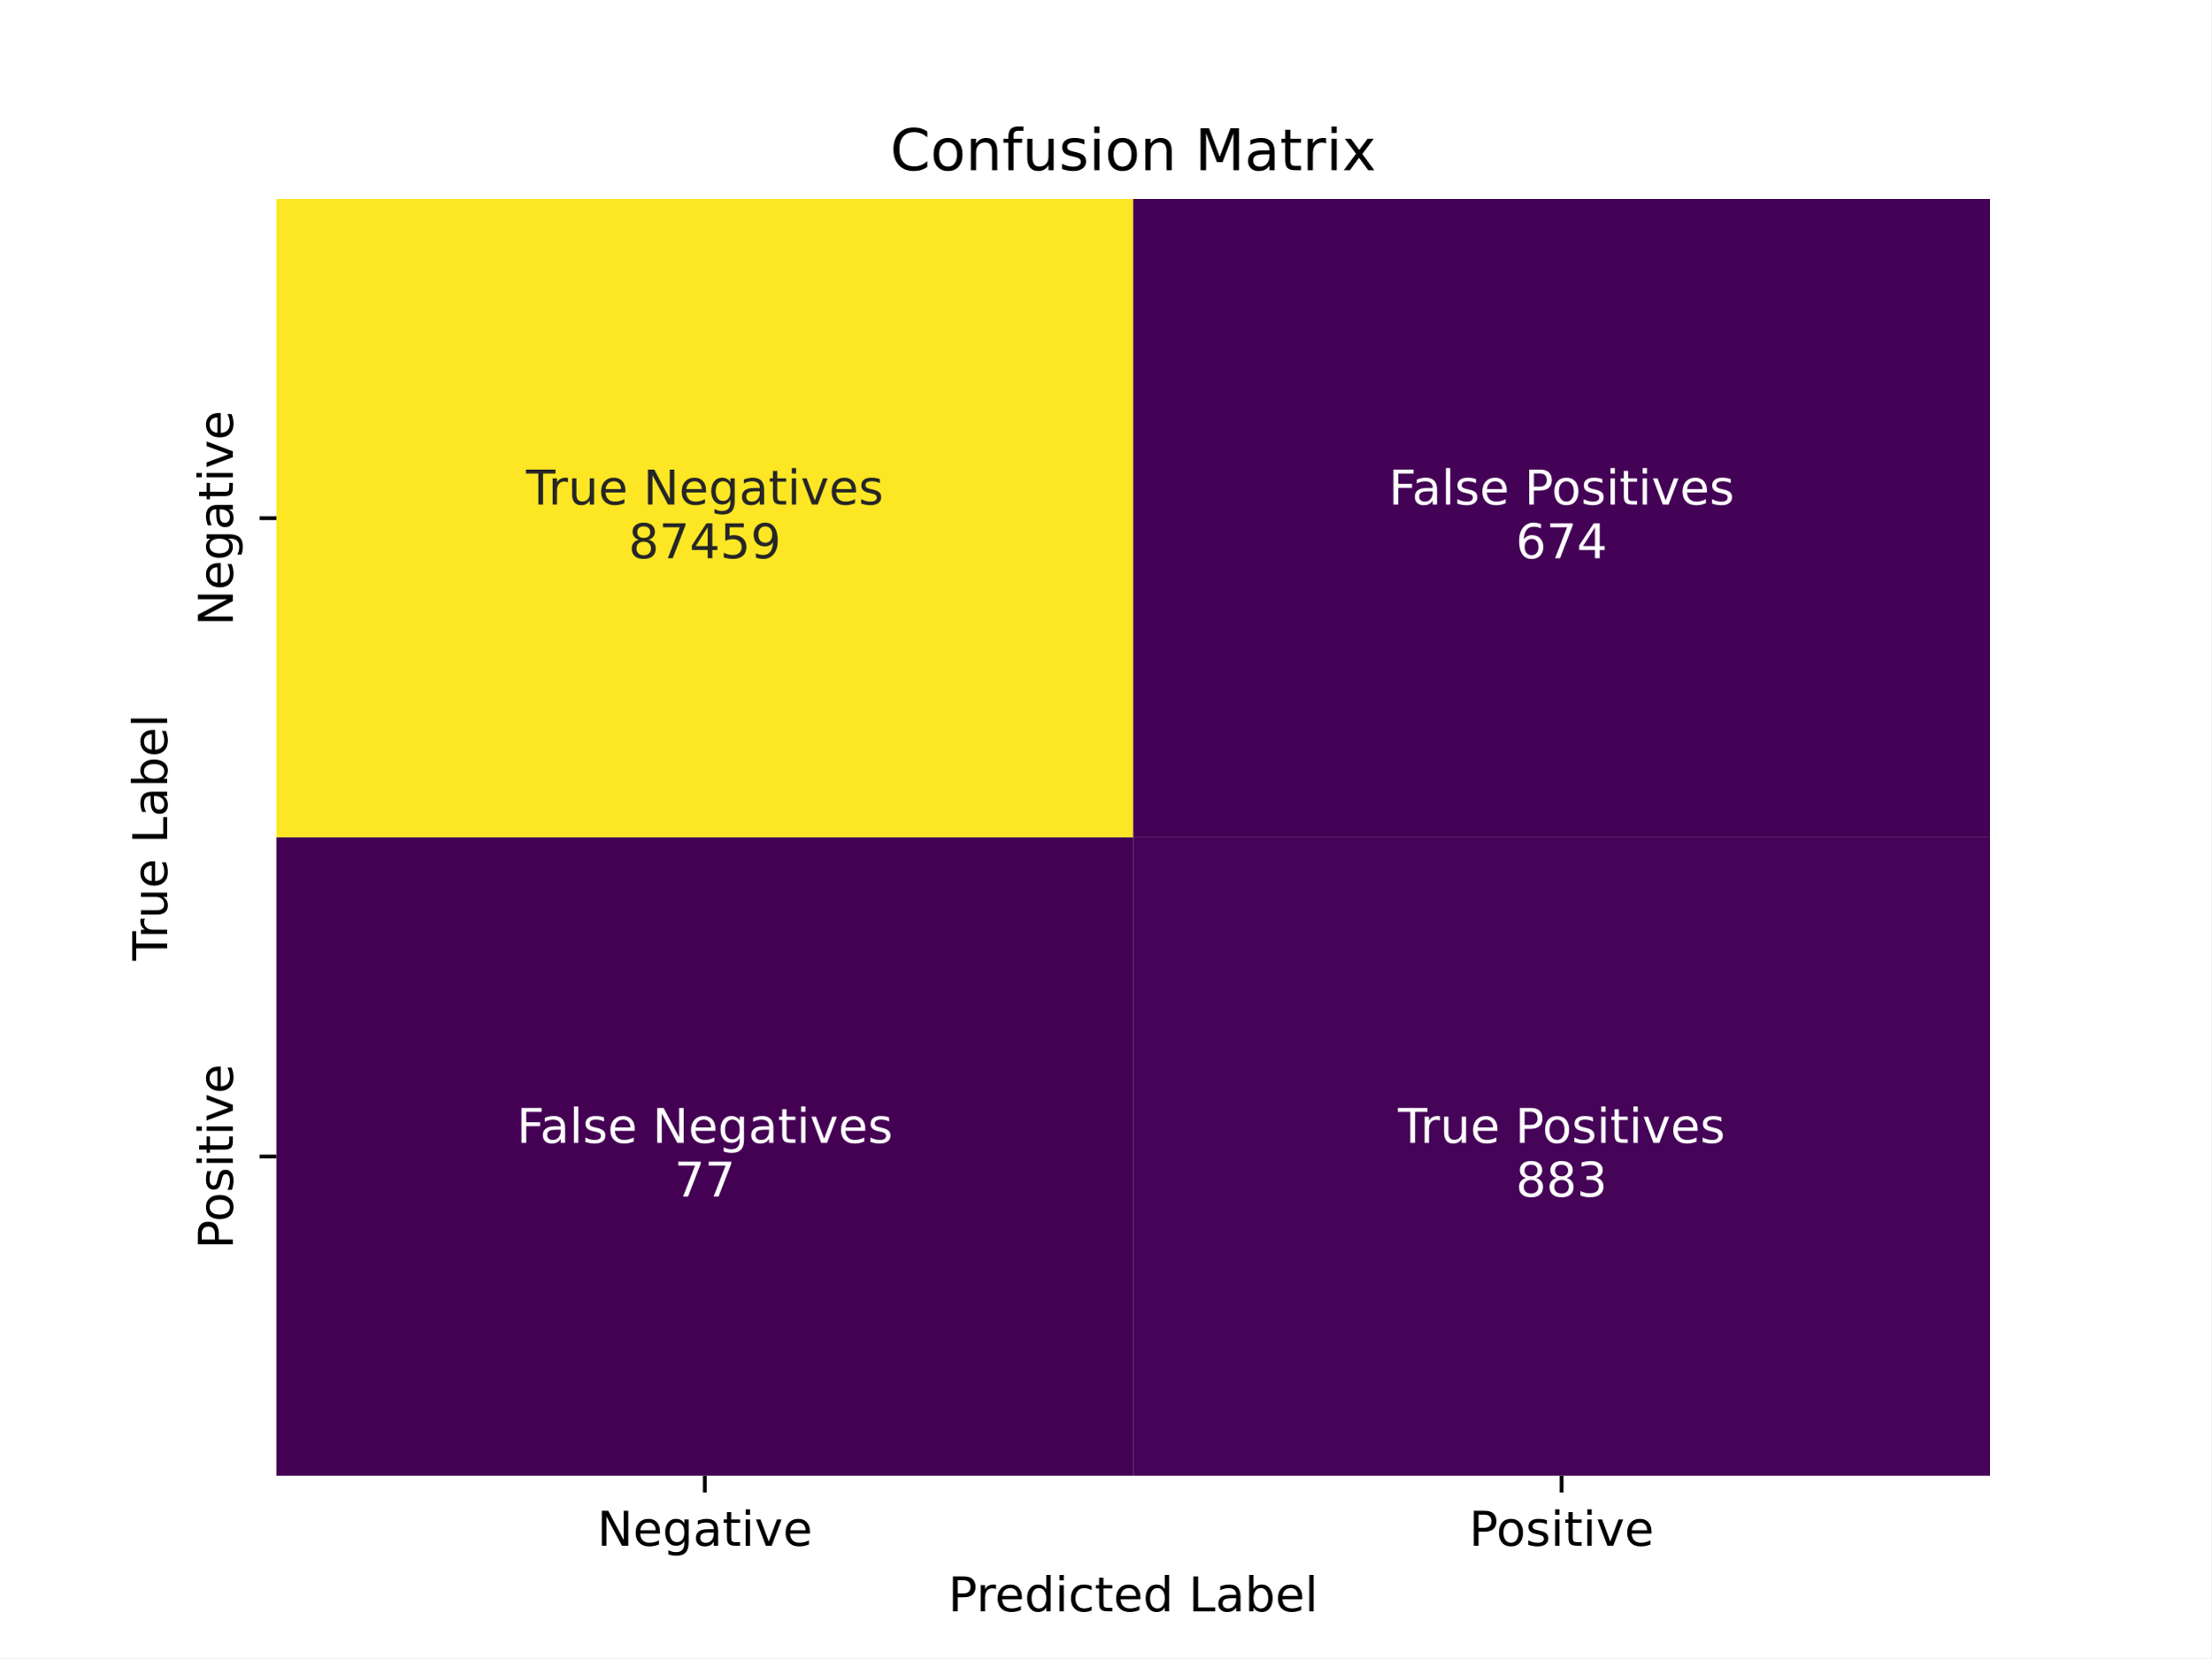
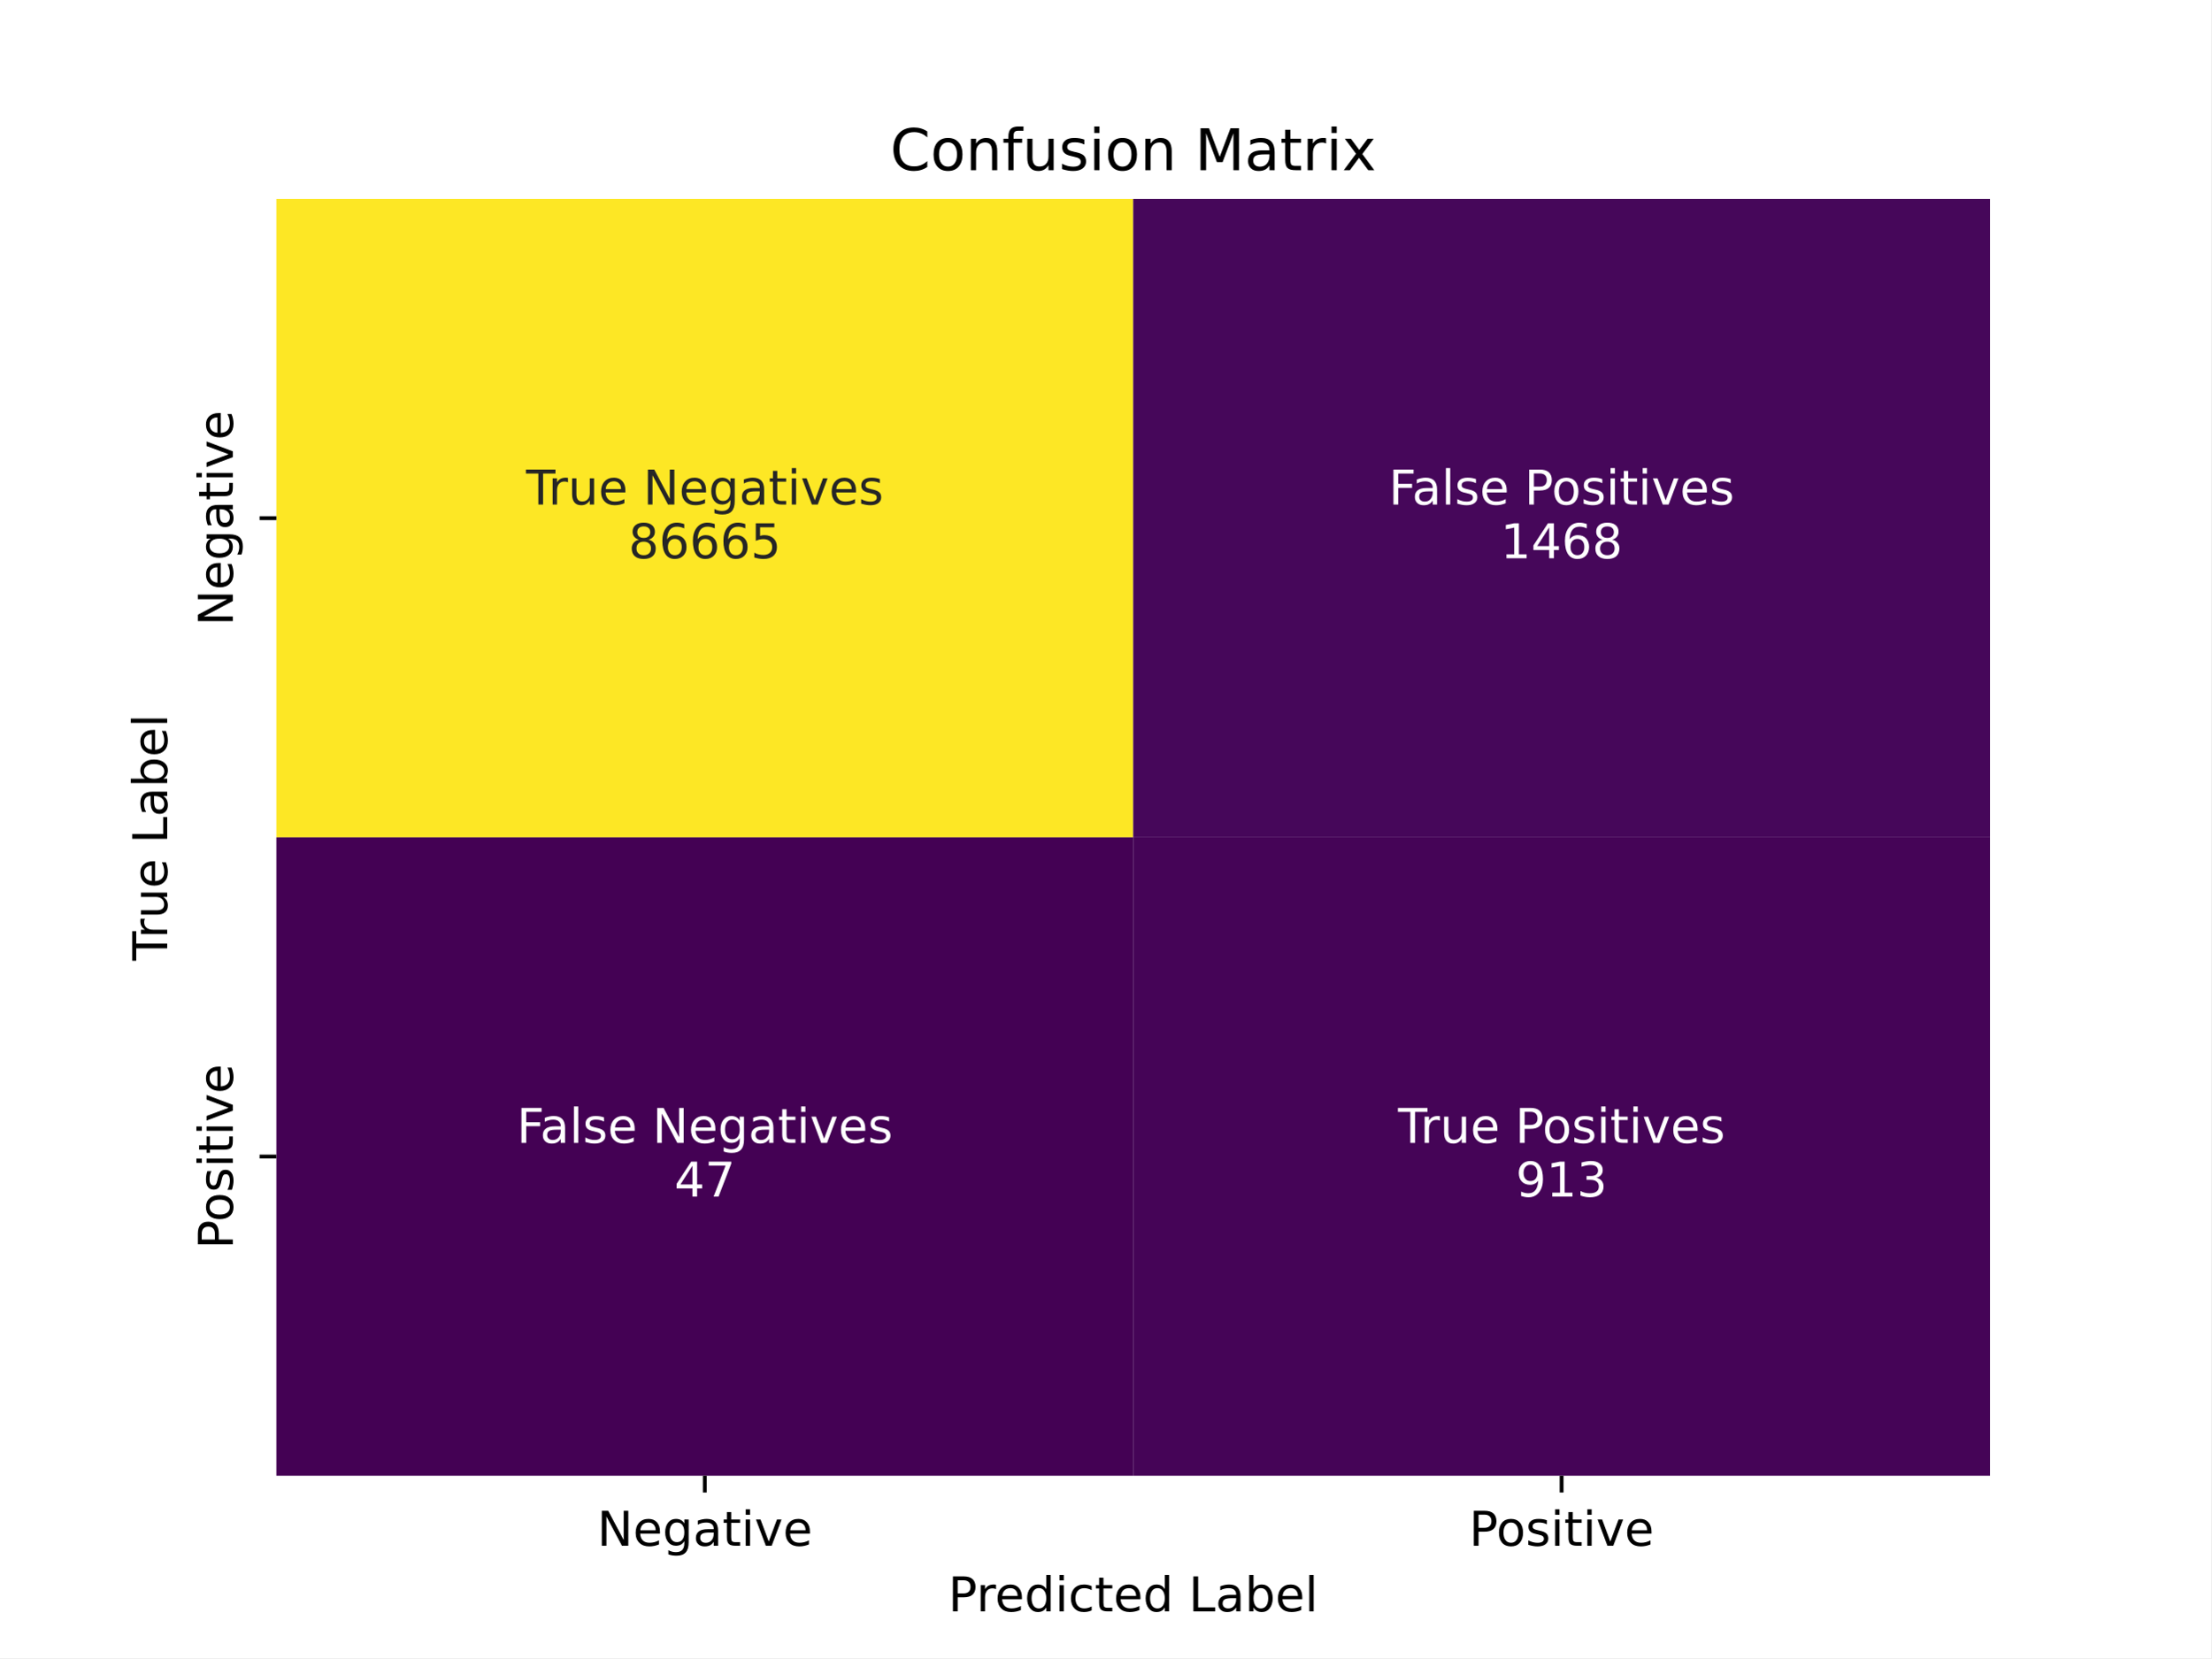
<svg xmlns="http://www.w3.org/2000/svg" xmlns:xlink="http://www.w3.org/1999/xlink" width="460.8pt" height="345.6pt" viewBox="0 0 460.8 345.6" version="1.1">
  <defs>
    <style type="text/css">*{stroke-linejoin: round; stroke-linecap: butt}</style>
  </defs>
  <g id="figure_1">
    <g id="patch_1">
      <path d="M 0 345.6  L 460.8 345.6  L 460.8 0  L 0 0  z " style="fill: #ffffff" />
    </g>
    <g id="axes_1">
      <g id="patch_2">
        <path d="M 57.6 307.584  L 414.72 307.584  L 414.72 41.472  L 57.6 41.472  z " style="fill: #ffffff" />
      </g>
      <g id="QuadMesh_1">
-         <path d="M 57.6 41.472  L 236.16 41.472  L 236.16 174.528  L 57.6 174.528  L 57.6 41.472  " clip-path="url(#pf95fe3b9ea)" style="fill: #fde725" />
-         <path d="M 236.16 41.472  L 414.72 41.472  L 414.72 174.528  L 236.16 174.528  L 236.16 41.472  " clip-path="url(#pf95fe3b9ea)" style="fill: #440256" />
-         <path d="M 57.6 174.528  L 236.16 174.528  L 236.16 307.584  L 57.6 307.584  L 57.6 174.528  " clip-path="url(#pf95fe3b9ea)" style="fill: #440154" />
-         <path d="M 236.16 174.528  L 414.72 174.528  L 414.72 307.584  L 236.16 307.584  L 236.16 174.528  " clip-path="url(#pf95fe3b9ea)" style="fill: #450457" />
+         <path d="M 57.6 41.472  L 236.16 41.472  L 236.16 174.528  L 57.6 174.528  L 57.6 41.472  " clip-path="url(#peadaf1d02e)" style="fill: #fde725" />
+         <path d="M 236.16 41.472  L 414.72 41.472  L 414.72 174.528  L 236.16 174.528  L 236.16 41.472  " clip-path="url(#peadaf1d02e)" style="fill: #46075a" />
+         <path d="M 57.6 174.528  L 236.16 174.528  L 236.16 307.584  L 57.6 307.584  L 57.6 174.528  " clip-path="url(#peadaf1d02e)" style="fill: #440154" />
+         <path d="M 236.16 174.528  L 414.72 174.528  L 414.72 307.584  L 236.16 307.584  L 236.16 174.528  " clip-path="url(#peadaf1d02e)" style="fill: #450457" />
      </g>
      <g id="matplotlib.axis_1">
        <g id="xtick_1">
          <g id="line2d_1">
            <defs>
-               <path id="md6fc189050" d="M 0 0  L 0 3.5  " style="stroke: #000000; stroke-width: 0.8" />
+               <path id="m202c5c9120" d="M 0 0  L 0 3.5  " style="stroke: #000000; stroke-width: 0.8" />
            </defs>
            <g>
-               <use xlink:href="#md6fc189050" x="146.88" y="307.584" style="stroke: #000000; stroke-width: 0.8" />
+               <use xlink:href="#m202c5c9120" x="146.88" y="307.584" style="stroke: #000000; stroke-width: 0.8" />
            </g>
          </g>
          <g id="text_1">
            <g transform="translate(124.4394 322.1824) scale(0.1 -0.1)">
              <defs>
                <path id="DejaVuSans-4e" d="M 628 4666  L 1478 4666  L 3547 763  L 3547 4666  L 4159 4666  L 4159 0  L 3309 0  L 1241 3903  L 1241 0  L 628 0  L 628 4666  z " transform="scale(0.015625)" />
                <path id="DejaVuSans-65" d="M 3597 1894  L 3597 1613  L 953 1613  Q 991 1019 1311 708  Q 1631 397 2203 397  Q 2534 397 2845 478  Q 3156 559 3463 722  L 3463 178  Q 3153 47 2828 -22  Q 2503 -91 2169 -91  Q 1331 -91 842 396  Q 353 884 353 1716  Q 353 2575 817 3079  Q 1281 3584 2069 3584  Q 2775 3584 3186 3129  Q 3597 2675 3597 1894  z M 3022 2063  Q 3016 2534 2758 2815  Q 2500 3097 2075 3097  Q 1594 3097 1305 2825  Q 1016 2553 972 2059  L 3022 2063  z " transform="scale(0.015625)" />
                <path id="DejaVuSans-67" d="M 2906 1791  Q 2906 2416 2648 2759  Q 2391 3103 1925 3103  Q 1463 3103 1205 2759  Q 947 2416 947 1791  Q 947 1169 1205 825  Q 1463 481 1925 481  Q 2391 481 2648 825  Q 2906 1169 2906 1791  z M 3481 434  Q 3481 -459 3084 -895  Q 2688 -1331 1869 -1331  Q 1566 -1331 1297 -1286  Q 1028 -1241 775 -1147  L 775 -588  Q 1028 -725 1275 -790  Q 1522 -856 1778 -856  Q 2344 -856 2625 -561  Q 2906 -266 2906 331  L 2906 616  Q 2728 306 2450 153  Q 2172 0 1784 0  Q 1141 0 747 490  Q 353 981 353 1791  Q 353 2603 747 3093  Q 1141 3584 1784 3584  Q 2172 3584 2450 3431  Q 2728 3278 2906 2969  L 2906 3500  L 3481 3500  L 3481 434  z " transform="scale(0.015625)" />
                <path id="DejaVuSans-61" d="M 2194 1759  Q 1497 1759 1228 1600  Q 959 1441 959 1056  Q 959 750 1161 570  Q 1363 391 1709 391  Q 2188 391 2477 730  Q 2766 1069 2766 1631  L 2766 1759  L 2194 1759  z M 3341 1997  L 3341 0  L 2766 0  L 2766 531  Q 2569 213 2275 61  Q 1981 -91 1556 -91  Q 1019 -91 701 211  Q 384 513 384 1019  Q 384 1609 779 1909  Q 1175 2209 1959 2209  L 2766 2209  L 2766 2266  Q 2766 2663 2505 2880  Q 2244 3097 1772 3097  Q 1472 3097 1187 3025  Q 903 2953 641 2809  L 641 3341  Q 956 3463 1253 3523  Q 1550 3584 1831 3584  Q 2591 3584 2966 3190  Q 3341 2797 3341 1997  z " transform="scale(0.015625)" />
                <path id="DejaVuSans-74" d="M 1172 4494  L 1172 3500  L 2356 3500  L 2356 3053  L 1172 3053  L 1172 1153  Q 1172 725 1289 603  Q 1406 481 1766 481  L 2356 481  L 2356 0  L 1766 0  Q 1100 0 847 248  Q 594 497 594 1153  L 594 3053  L 172 3053  L 172 3500  L 594 3500  L 594 4494  L 1172 4494  z " transform="scale(0.015625)" />
                <path id="DejaVuSans-69" d="M 603 3500  L 1178 3500  L 1178 0  L 603 0  L 603 3500  z M 603 4863  L 1178 4863  L 1178 4134  L 603 4134  L 603 4863  z " transform="scale(0.015625)" />
                <path id="DejaVuSans-76" d="M 191 3500  L 800 3500  L 1894 563  L 2988 3500  L 3597 3500  L 2284 0  L 1503 0  L 191 3500  z " transform="scale(0.015625)" />
              </defs>
              <use xlink:href="#DejaVuSans-4e" />
              <use xlink:href="#DejaVuSans-65" transform="translate(74.80469 0)" />
              <use xlink:href="#DejaVuSans-67" transform="translate(136.3281 0)" />
              <use xlink:href="#DejaVuSans-61" transform="translate(199.8047 0)" />
              <use xlink:href="#DejaVuSans-74" transform="translate(261.084 0)" />
              <use xlink:href="#DejaVuSans-69" transform="translate(300.293 0)" />
              <use xlink:href="#DejaVuSans-76" transform="translate(328.0762 0)" />
              <use xlink:href="#DejaVuSans-65" transform="translate(387.2559 0)" />
            </g>
          </g>
        </g>
        <g id="xtick_2">
          <g id="line2d_2">
            <g>
-               <use xlink:href="#md6fc189050" x="325.44" y="307.584" style="stroke: #000000; stroke-width: 0.8" />
+               <use xlink:href="#m202c5c9120" x="325.44" y="307.584" style="stroke: #000000; stroke-width: 0.8" />
            </g>
          </g>
          <g id="text_2">
            <g transform="translate(306.1681 322.1824) scale(0.1 -0.1)">
              <defs>
                <path id="DejaVuSans-50" d="M 1259 4147  L 1259 2394  L 2053 2394  Q 2494 2394 2734 2622  Q 2975 2850 2975 3272  Q 2975 3691 2734 3919  Q 2494 4147 2053 4147  L 1259 4147  z M 628 4666  L 2053 4666  Q 2838 4666 3239 4311  Q 3641 3956 3641 3272  Q 3641 2581 3239 2228  Q 2838 1875 2053 1875  L 1259 1875  L 1259 0  L 628 0  L 628 4666  z " transform="scale(0.015625)" />
                <path id="DejaVuSans-6f" d="M 1959 3097  Q 1497 3097 1228 2736  Q 959 2375 959 1747  Q 959 1119 1226 758  Q 1494 397 1959 397  Q 2419 397 2687 759  Q 2956 1122 2956 1747  Q 2956 2369 2687 2733  Q 2419 3097 1959 3097  z M 1959 3584  Q 2709 3584 3137 3096  Q 3566 2609 3566 1747  Q 3566 888 3137 398  Q 2709 -91 1959 -91  Q 1206 -91 779 398  Q 353 888 353 1747  Q 353 2609 779 3096  Q 1206 3584 1959 3584  z " transform="scale(0.015625)" />
                <path id="DejaVuSans-73" d="M 2834 3397  L 2834 2853  Q 2591 2978 2328 3040  Q 2066 3103 1784 3103  Q 1356 3103 1142 2972  Q 928 2841 928 2578  Q 928 2378 1081 2264  Q 1234 2150 1697 2047  L 1894 2003  Q 2506 1872 2764 1633  Q 3022 1394 3022 966  Q 3022 478 2636 193  Q 2250 -91 1575 -91  Q 1294 -91 989 -36  Q 684 19 347 128  L 347 722  Q 666 556 975 473  Q 1284 391 1588 391  Q 1994 391 2212 530  Q 2431 669 2431 922  Q 2431 1156 2273 1281  Q 2116 1406 1581 1522  L 1381 1569  Q 847 1681 609 1914  Q 372 2147 372 2553  Q 372 3047 722 3315  Q 1072 3584 1716 3584  Q 2034 3584 2315 3537  Q 2597 3491 2834 3397  z " transform="scale(0.015625)" />
              </defs>
              <use xlink:href="#DejaVuSans-50" />
              <use xlink:href="#DejaVuSans-6f" transform="translate(56.67773 0)" />
              <use xlink:href="#DejaVuSans-73" transform="translate(117.8594 0)" />
              <use xlink:href="#DejaVuSans-69" transform="translate(169.959 0)" />
              <use xlink:href="#DejaVuSans-74" transform="translate(197.7422 0)" />
              <use xlink:href="#DejaVuSans-69" transform="translate(236.9512 0)" />
              <use xlink:href="#DejaVuSans-76" transform="translate(264.7344 0)" />
              <use xlink:href="#DejaVuSans-65" transform="translate(323.9141 0)" />
            </g>
          </g>
        </g>
        <g id="text_3">
          <g transform="translate(197.6108 335.8606) scale(0.1 -0.1)">
            <defs>
              <path id="DejaVuSans-72" d="M 2631 2963  Q 2534 3019 2420 3045  Q 2306 3072 2169 3072  Q 1681 3072 1420 2755  Q 1159 2438 1159 1844  L 1159 0  L 581 0  L 581 3500  L 1159 3500  L 1159 2956  Q 1341 3275 1631 3429  Q 1922 3584 2338 3584  Q 2397 3584 2469 3576  Q 2541 3569 2628 3553  L 2631 2963  z " transform="scale(0.015625)" />
              <path id="DejaVuSans-64" d="M 2906 2969  L 2906 4863  L 3481 4863  L 3481 0  L 2906 0  L 2906 525  Q 2725 213 2448 61  Q 2172 -91 1784 -91  Q 1150 -91 751 415  Q 353 922 353 1747  Q 353 2572 751 3078  Q 1150 3584 1784 3584  Q 2172 3584 2448 3432  Q 2725 3281 2906 2969  z M 947 1747  Q 947 1113 1208 752  Q 1469 391 1925 391  Q 2381 391 2643 752  Q 2906 1113 2906 1747  Q 2906 2381 2643 2742  Q 2381 3103 1925 3103  Q 1469 3103 1208 2742  Q 947 2381 947 1747  z " transform="scale(0.015625)" />
              <path id="DejaVuSans-63" d="M 3122 3366  L 3122 2828  Q 2878 2963 2633 3030  Q 2388 3097 2138 3097  Q 1578 3097 1268 2742  Q 959 2388 959 1747  Q 959 1106 1268 751  Q 1578 397 2138 397  Q 2388 397 2633 464  Q 2878 531 3122 666  L 3122 134  Q 2881 22 2623 -34  Q 2366 -91 2075 -91  Q 1284 -91 818 406  Q 353 903 353 1747  Q 353 2603 823 3093  Q 1294 3584 2113 3584  Q 2378 3584 2631 3529  Q 2884 3475 3122 3366  z " transform="scale(0.015625)" />
              <path id="DejaVuSans-20" transform="scale(0.015625)" />
              <path id="DejaVuSans-4c" d="M 628 4666  L 1259 4666  L 1259 531  L 3531 531  L 3531 0  L 628 0  L 628 4666  z " transform="scale(0.015625)" />
              <path id="DejaVuSans-62" d="M 3116 1747  Q 3116 2381 2855 2742  Q 2594 3103 2138 3103  Q 1681 3103 1420 2742  Q 1159 2381 1159 1747  Q 1159 1113 1420 752  Q 1681 391 2138 391  Q 2594 391 2855 752  Q 3116 1113 3116 1747  z M 1159 2969  Q 1341 3281 1617 3432  Q 1894 3584 2278 3584  Q 2916 3584 3314 3078  Q 3713 2572 3713 1747  Q 3713 922 3314 415  Q 2916 -91 2278 -91  Q 1894 -91 1617 61  Q 1341 213 1159 525  L 1159 0  L 581 0  L 581 4863  L 1159 4863  L 1159 2969  z " transform="scale(0.015625)" />
              <path id="DejaVuSans-6c" d="M 603 4863  L 1178 4863  L 1178 0  L 603 0  L 603 4863  z " transform="scale(0.015625)" />
            </defs>
            <use xlink:href="#DejaVuSans-50" />
            <use xlink:href="#DejaVuSans-72" transform="translate(58.55273 0)" />
            <use xlink:href="#DejaVuSans-65" transform="translate(97.41602 0)" />
            <use xlink:href="#DejaVuSans-64" transform="translate(158.9395 0)" />
            <use xlink:href="#DejaVuSans-69" transform="translate(222.416 0)" />
            <use xlink:href="#DejaVuSans-63" transform="translate(250.1992 0)" />
            <use xlink:href="#DejaVuSans-74" transform="translate(305.1797 0)" />
            <use xlink:href="#DejaVuSans-65" transform="translate(344.3887 0)" />
            <use xlink:href="#DejaVuSans-64" transform="translate(405.9121 0)" />
            <use xlink:href="#DejaVuSans-20" transform="translate(469.3887 0)" />
            <use xlink:href="#DejaVuSans-4c" transform="translate(501.1758 0)" />
            <use xlink:href="#DejaVuSans-61" transform="translate(556.8887 0)" />
            <use xlink:href="#DejaVuSans-62" transform="translate(618.168 0)" />
            <use xlink:href="#DejaVuSans-65" transform="translate(681.6445 0)" />
            <use xlink:href="#DejaVuSans-6c" transform="translate(743.168 0)" />
          </g>
        </g>
      </g>
      <g id="matplotlib.axis_2">
        <g id="ytick_1">
          <g id="line2d_3">
            <defs>
-               <path id="m3651d69aff" d="M 0 0  L -3.5 0  " style="stroke: #000000; stroke-width: 0.8" />
+               <path id="m03b428e252" d="M 0 0  L -3.5 0  " style="stroke: #000000; stroke-width: 0.8" />
            </defs>
            <g>
-               <use xlink:href="#m3651d69aff" x="57.6" y="108" style="stroke: #000000; stroke-width: 0.8" />
+               <use xlink:href="#m03b428e252" x="57.6" y="108" style="stroke: #000000; stroke-width: 0.8" />
            </g>
          </g>
          <g id="text_4">
            <g transform="translate(48.52031 130.4406) rotate(-90) scale(0.1 -0.1)">
              <use xlink:href="#DejaVuSans-4e" />
              <use xlink:href="#DejaVuSans-65" transform="translate(74.80469 0)" />
              <use xlink:href="#DejaVuSans-67" transform="translate(136.3281 0)" />
              <use xlink:href="#DejaVuSans-61" transform="translate(199.8047 0)" />
              <use xlink:href="#DejaVuSans-74" transform="translate(261.084 0)" />
              <use xlink:href="#DejaVuSans-69" transform="translate(300.293 0)" />
              <use xlink:href="#DejaVuSans-76" transform="translate(328.0762 0)" />
              <use xlink:href="#DejaVuSans-65" transform="translate(387.2559 0)" />
            </g>
          </g>
        </g>
        <g id="ytick_2">
          <g id="line2d_4">
            <g>
-               <use xlink:href="#m3651d69aff" x="57.6" y="241.056" style="stroke: #000000; stroke-width: 0.8" />
+               <use xlink:href="#m03b428e252" x="57.6" y="241.056" style="stroke: #000000; stroke-width: 0.8" />
            </g>
          </g>
          <g id="text_5">
            <g transform="translate(48.52031 260.3279) rotate(-90) scale(0.1 -0.1)">
              <use xlink:href="#DejaVuSans-50" />
              <use xlink:href="#DejaVuSans-6f" transform="translate(56.67773 0)" />
              <use xlink:href="#DejaVuSans-73" transform="translate(117.8594 0)" />
              <use xlink:href="#DejaVuSans-69" transform="translate(169.959 0)" />
              <use xlink:href="#DejaVuSans-74" transform="translate(197.7422 0)" />
              <use xlink:href="#DejaVuSans-69" transform="translate(236.9512 0)" />
              <use xlink:href="#DejaVuSans-76" transform="translate(264.7344 0)" />
              <use xlink:href="#DejaVuSans-65" transform="translate(323.9141 0)" />
            </g>
          </g>
        </g>
        <g id="text_6">
          <g transform="translate(34.84219 200.2241) rotate(-90) scale(0.1 -0.1)">
            <defs>
              <path id="DejaVuSans-54" d="M -19 4666  L 3928 4666  L 3928 4134  L 2272 4134  L 2272 0  L 1638 0  L 1638 4134  L -19 4134  L -19 4666  z " transform="scale(0.015625)" />
              <path id="DejaVuSans-75" d="M 544 1381  L 544 3500  L 1119 3500  L 1119 1403  Q 1119 906 1312 657  Q 1506 409 1894 409  Q 2359 409 2629 706  Q 2900 1003 2900 1516  L 2900 3500  L 3475 3500  L 3475 0  L 2900 0  L 2900 538  Q 2691 219 2414 64  Q 2138 -91 1772 -91  Q 1169 -91 856 284  Q 544 659 544 1381  z M 1991 3584  L 1991 3584  z " transform="scale(0.015625)" />
            </defs>
            <use xlink:href="#DejaVuSans-54" />
            <use xlink:href="#DejaVuSans-72" transform="translate(46.33398 0)" />
            <use xlink:href="#DejaVuSans-75" transform="translate(87.44727 0)" />
            <use xlink:href="#DejaVuSans-65" transform="translate(150.8262 0)" />
            <use xlink:href="#DejaVuSans-20" transform="translate(212.3496 0)" />
            <use xlink:href="#DejaVuSans-4c" transform="translate(244.1367 0)" />
            <use xlink:href="#DejaVuSans-61" transform="translate(299.8496 0)" />
            <use xlink:href="#DejaVuSans-62" transform="translate(361.1289 0)" />
            <use xlink:href="#DejaVuSans-65" transform="translate(424.6055 0)" />
            <use xlink:href="#DejaVuSans-6c" transform="translate(486.1289 0)" />
          </g>
        </g>
      </g>
      <g id="text_7">
        <g style="fill: #262626" transform="translate(109.6284 105.1605) scale(0.1 -0.1)">
          <use xlink:href="#DejaVuSans-54" />
          <use xlink:href="#DejaVuSans-72" transform="translate(46.33398 0)" />
          <use xlink:href="#DejaVuSans-75" transform="translate(87.44727 0)" />
          <use xlink:href="#DejaVuSans-65" transform="translate(150.8262 0)" />
          <use xlink:href="#DejaVuSans-20" transform="translate(212.3496 0)" />
          <use xlink:href="#DejaVuSans-4e" transform="translate(244.1367 0)" />
          <use xlink:href="#DejaVuSans-65" transform="translate(318.9414 0)" />
          <use xlink:href="#DejaVuSans-67" transform="translate(380.4648 0)" />
          <use xlink:href="#DejaVuSans-61" transform="translate(443.9414 0)" />
          <use xlink:href="#DejaVuSans-74" transform="translate(505.2207 0)" />
          <use xlink:href="#DejaVuSans-69" transform="translate(544.4297 0)" />
          <use xlink:href="#DejaVuSans-76" transform="translate(572.2129 0)" />
          <use xlink:href="#DejaVuSans-65" transform="translate(631.3926 0)" />
          <use xlink:href="#DejaVuSans-73" transform="translate(692.916 0)" />
        </g>
        <g style="fill: #262626" transform="translate(130.9737 116.3583) scale(0.1 -0.1)">
          <defs>
            <path id="DejaVuSans-38" d="M 2034 2216  Q 1584 2216 1326 1975  Q 1069 1734 1069 1313  Q 1069 891 1326 650  Q 1584 409 2034 409  Q 2484 409 2743 651  Q 3003 894 3003 1313  Q 3003 1734 2745 1975  Q 2488 2216 2034 2216  z M 1403 2484  Q 997 2584 770 2862  Q 544 3141 544 3541  Q 544 4100 942 4425  Q 1341 4750 2034 4750  Q 2731 4750 3128 4425  Q 3525 4100 3525 3541  Q 3525 3141 3298 2862  Q 3072 2584 2669 2484  Q 3125 2378 3379 2068  Q 3634 1759 3634 1313  Q 3634 634 3220 271  Q 2806 -91 2034 -91  Q 1263 -91 848 271  Q 434 634 434 1313  Q 434 1759 690 2068  Q 947 2378 1403 2484  z M 1172 3481  Q 1172 3119 1398 2916  Q 1625 2713 2034 2713  Q 2441 2713 2670 2916  Q 2900 3119 2900 3481  Q 2900 3844 2670 4047  Q 2441 4250 2034 4250  Q 1625 4250 1398 4047  Q 1172 3844 1172 3481  z " transform="scale(0.015625)" />
-             <path id="DejaVuSans-37" d="M 525 4666  L 3525 4666  L 3525 4397  L 1831 0  L 1172 0  L 2766 4134  L 525 4134  L 525 4666  z " transform="scale(0.015625)" />
-             <path id="DejaVuSans-34" d="M 2419 4116  L 825 1625  L 2419 1625  L 2419 4116  z M 2253 4666  L 3047 4666  L 3047 1625  L 3713 1625  L 3713 1100  L 3047 1100  L 3047 0  L 2419 0  L 2419 1100  L 313 1100  L 313 1709  L 2253 4666  z " transform="scale(0.015625)" />
+             <path id="DejaVuSans-36" d="M 2113 2584  Q 1688 2584 1439 2293  Q 1191 2003 1191 1497  Q 1191 994 1439 701  Q 1688 409 2113 409  Q 2538 409 2786 701  Q 3034 994 3034 1497  Q 3034 2003 2786 2293  Q 2538 2584 2113 2584  z M 3366 4563  L 3366 3988  Q 3128 4100 2886 4159  Q 2644 4219 2406 4219  Q 1781 4219 1451 3797  Q 1122 3375 1075 2522  Q 1259 2794 1537 2939  Q 1816 3084 2150 3084  Q 2853 3084 3261 2657  Q 3669 2231 3669 1497  Q 3669 778 3244 343  Q 2819 -91 2113 -91  Q 1303 -91 875 529  Q 447 1150 447 2328  Q 447 3434 972 4092  Q 1497 4750 2381 4750  Q 2619 4750 2861 4703  Q 3103 4656 3366 4563  z " transform="scale(0.015625)" />
            <path id="DejaVuSans-35" d="M 691 4666  L 3169 4666  L 3169 4134  L 1269 4134  L 1269 2991  Q 1406 3038 1543 3061  Q 1681 3084 1819 3084  Q 2600 3084 3056 2656  Q 3513 2228 3513 1497  Q 3513 744 3044 326  Q 2575 -91 1722 -91  Q 1428 -91 1123 -41  Q 819 9 494 109  L 494 744  Q 775 591 1075 516  Q 1375 441 1709 441  Q 2250 441 2565 725  Q 2881 1009 2881 1497  Q 2881 1984 2565 2268  Q 2250 2553 1709 2553  Q 1456 2553 1204 2497  Q 953 2441 691 2322  L 691 4666  z " transform="scale(0.015625)" />
-             <path id="DejaVuSans-39" d="M 703 97  L 703 672  Q 941 559 1184 500  Q 1428 441 1663 441  Q 2288 441 2617 861  Q 2947 1281 2994 2138  Q 2813 1869 2534 1725  Q 2256 1581 1919 1581  Q 1219 1581 811 2004  Q 403 2428 403 3163  Q 403 3881 828 4315  Q 1253 4750 1959 4750  Q 2769 4750 3195 4129  Q 3622 3509 3622 2328  Q 3622 1225 3098 567  Q 2575 -91 1691 -91  Q 1453 -91 1209 -44  Q 966 3 703 97  z M 1959 2075  Q 2384 2075 2632 2365  Q 2881 2656 2881 3163  Q 2881 3666 2632 3958  Q 2384 4250 1959 4250  Q 1534 4250 1286 3958  Q 1038 3666 1038 3163  Q 1038 2656 1286 2365  Q 1534 2075 1959 2075  z " transform="scale(0.015625)" />
          </defs>
          <use xlink:href="#DejaVuSans-38" />
-           <use xlink:href="#DejaVuSans-37" transform="translate(63.62305 0)" />
-           <use xlink:href="#DejaVuSans-34" transform="translate(127.2461 0)" />
-           <use xlink:href="#DejaVuSans-35" transform="translate(190.8691 0)" />
-           <use xlink:href="#DejaVuSans-39" transform="translate(254.4922 0)" />
+           <use xlink:href="#DejaVuSans-36" transform="translate(63.62305 0)" />
+           <use xlink:href="#DejaVuSans-36" transform="translate(127.2461 0)" />
+           <use xlink:href="#DejaVuSans-36" transform="translate(190.8691 0)" />
+           <use xlink:href="#DejaVuSans-35" transform="translate(254.4922 0)" />
        </g>
      </g>
      <g id="text_8">
        <g style="fill: #ffffff" transform="translate(289.4205 105.1605) scale(0.1 -0.1)">
          <defs>
            <path id="DejaVuSans-46" d="M 628 4666  L 3309 4666  L 3309 4134  L 1259 4134  L 1259 2759  L 3109 2759  L 3109 2228  L 1259 2228  L 1259 0  L 628 0  L 628 4666  z " transform="scale(0.015625)" />
          </defs>
          <use xlink:href="#DejaVuSans-46" />
          <use xlink:href="#DejaVuSans-61" transform="translate(48.39453 0)" />
          <use xlink:href="#DejaVuSans-6c" transform="translate(109.6738 0)" />
          <use xlink:href="#DejaVuSans-73" transform="translate(137.457 0)" />
          <use xlink:href="#DejaVuSans-65" transform="translate(189.5566 0)" />
          <use xlink:href="#DejaVuSans-20" transform="translate(251.0801 0)" />
          <use xlink:href="#DejaVuSans-50" transform="translate(282.8672 0)" />
          <use xlink:href="#DejaVuSans-6f" transform="translate(339.5449 0)" />
          <use xlink:href="#DejaVuSans-73" transform="translate(400.7266 0)" />
          <use xlink:href="#DejaVuSans-69" transform="translate(452.8262 0)" />
          <use xlink:href="#DejaVuSans-74" transform="translate(480.6094 0)" />
          <use xlink:href="#DejaVuSans-69" transform="translate(519.8184 0)" />
          <use xlink:href="#DejaVuSans-76" transform="translate(547.6016 0)" />
          <use xlink:href="#DejaVuSans-65" transform="translate(606.7812 0)" />
          <use xlink:href="#DejaVuSans-73" transform="translate(668.3047 0)" />
        </g>
-         <g style="fill: #ffffff" transform="translate(315.8963 116.3583) scale(0.1 -0.1)">
-           <defs>
-             <path id="DejaVuSans-36" d="M 2113 2584  Q 1688 2584 1439 2293  Q 1191 2003 1191 1497  Q 1191 994 1439 701  Q 1688 409 2113 409  Q 2538 409 2786 701  Q 3034 994 3034 1497  Q 3034 2003 2786 2293  Q 2538 2584 2113 2584  z M 3366 4563  L 3366 3988  Q 3128 4100 2886 4159  Q 2644 4219 2406 4219  Q 1781 4219 1451 3797  Q 1122 3375 1075 2522  Q 1259 2794 1537 2939  Q 1816 3084 2150 3084  Q 2853 3084 3261 2657  Q 3669 2231 3669 1497  Q 3669 778 3244 343  Q 2819 -91 2113 -91  Q 1303 -91 875 529  Q 447 1150 447 2328  Q 447 3434 972 4092  Q 1497 4750 2381 4750  Q 2619 4750 2861 4703  Q 3103 4656 3366 4563  z " transform="scale(0.015625)" />
-           </defs>
-           <use xlink:href="#DejaVuSans-36" />
-           <use xlink:href="#DejaVuSans-37" transform="translate(63.62305 0)" />
-           <use xlink:href="#DejaVuSans-34" transform="translate(127.2461 0)" />
+         <g style="fill: #ffffff" transform="translate(312.715 116.3583) scale(0.1 -0.1)">
+           <defs>
+             <path id="DejaVuSans-31" d="M 794 531  L 1825 531  L 1825 4091  L 703 3866  L 703 4441  L 1819 4666  L 2450 4666  L 2450 531  L 3481 531  L 3481 0  L 794 0  L 794 531  z " transform="scale(0.015625)" />
+             <path id="DejaVuSans-34" d="M 2419 4116  L 825 1625  L 2419 1625  L 2419 4116  z M 2253 4666  L 3047 4666  L 3047 1625  L 3713 1625  L 3713 1100  L 3047 1100  L 3047 0  L 2419 0  L 2419 1100  L 313 1100  L 313 1709  L 2253 4666  z " transform="scale(0.015625)" />
+           </defs>
+           <use xlink:href="#DejaVuSans-31" />
+           <use xlink:href="#DejaVuSans-34" transform="translate(63.62305 0)" />
+           <use xlink:href="#DejaVuSans-36" transform="translate(127.2461 0)" />
+           <use xlink:href="#DejaVuSans-38" transform="translate(190.8691 0)" />
        </g>
      </g>
      <g id="text_9">
        <g style="fill: #ffffff" transform="translate(107.6917 238.2165) scale(0.1 -0.1)">
          <use xlink:href="#DejaVuSans-46" />
          <use xlink:href="#DejaVuSans-61" transform="translate(48.39453 0)" />
          <use xlink:href="#DejaVuSans-6c" transform="translate(109.6738 0)" />
          <use xlink:href="#DejaVuSans-73" transform="translate(137.457 0)" />
          <use xlink:href="#DejaVuSans-65" transform="translate(189.5566 0)" />
          <use xlink:href="#DejaVuSans-20" transform="translate(251.0801 0)" />
          <use xlink:href="#DejaVuSans-4e" transform="translate(282.8672 0)" />
          <use xlink:href="#DejaVuSans-65" transform="translate(357.6719 0)" />
          <use xlink:href="#DejaVuSans-67" transform="translate(419.1953 0)" />
          <use xlink:href="#DejaVuSans-61" transform="translate(482.6719 0)" />
          <use xlink:href="#DejaVuSans-74" transform="translate(543.9512 0)" />
          <use xlink:href="#DejaVuSans-69" transform="translate(583.1602 0)" />
          <use xlink:href="#DejaVuSans-76" transform="translate(610.9434 0)" />
          <use xlink:href="#DejaVuSans-65" transform="translate(670.123 0)" />
          <use xlink:href="#DejaVuSans-73" transform="translate(731.6465 0)" />
        </g>
        <g style="fill: #ffffff" transform="translate(140.5175 249.4143) scale(0.1 -0.1)">
-           <use xlink:href="#DejaVuSans-37" />
+           <defs>
+             <path id="DejaVuSans-37" d="M 525 4666  L 3525 4666  L 3525 4397  L 1831 0  L 1172 0  L 2766 4134  L 525 4134  L 525 4666  z " transform="scale(0.015625)" />
+           </defs>
+           <use xlink:href="#DejaVuSans-34" />
          <use xlink:href="#DejaVuSans-37" transform="translate(63.62305 0)" />
        </g>
      </g>
      <g id="text_10">
        <g style="fill: #ffffff" transform="translate(291.3572 238.2165) scale(0.1 -0.1)">
          <use xlink:href="#DejaVuSans-54" />
          <use xlink:href="#DejaVuSans-72" transform="translate(46.33398 0)" />
          <use xlink:href="#DejaVuSans-75" transform="translate(87.44727 0)" />
          <use xlink:href="#DejaVuSans-65" transform="translate(150.8262 0)" />
          <use xlink:href="#DejaVuSans-20" transform="translate(212.3496 0)" />
          <use xlink:href="#DejaVuSans-50" transform="translate(244.1367 0)" />
          <use xlink:href="#DejaVuSans-6f" transform="translate(300.8145 0)" />
          <use xlink:href="#DejaVuSans-73" transform="translate(361.9961 0)" />
          <use xlink:href="#DejaVuSans-69" transform="translate(414.0957 0)" />
          <use xlink:href="#DejaVuSans-74" transform="translate(441.8789 0)" />
          <use xlink:href="#DejaVuSans-69" transform="translate(481.0879 0)" />
          <use xlink:href="#DejaVuSans-76" transform="translate(508.8711 0)" />
          <use xlink:href="#DejaVuSans-65" transform="translate(568.0508 0)" />
          <use xlink:href="#DejaVuSans-73" transform="translate(629.5742 0)" />
        </g>
        <g style="fill: #ffffff" transform="translate(315.8963 249.4143) scale(0.1 -0.1)">
          <defs>
+             <path id="DejaVuSans-39" d="M 703 97  L 703 672  Q 941 559 1184 500  Q 1428 441 1663 441  Q 2288 441 2617 861  Q 2947 1281 2994 2138  Q 2813 1869 2534 1725  Q 2256 1581 1919 1581  Q 1219 1581 811 2004  Q 403 2428 403 3163  Q 403 3881 828 4315  Q 1253 4750 1959 4750  Q 2769 4750 3195 4129  Q 3622 3509 3622 2328  Q 3622 1225 3098 567  Q 2575 -91 1691 -91  Q 1453 -91 1209 -44  Q 966 3 703 97  z M 1959 2075  Q 2384 2075 2632 2365  Q 2881 2656 2881 3163  Q 2881 3666 2632 3958  Q 2384 4250 1959 4250  Q 1534 4250 1286 3958  Q 1038 3666 1038 3163  Q 1038 2656 1286 2365  Q 1534 2075 1959 2075  z " transform="scale(0.015625)" />
            <path id="DejaVuSans-33" d="M 2597 2516  Q 3050 2419 3304 2112  Q 3559 1806 3559 1356  Q 3559 666 3084 287  Q 2609 -91 1734 -91  Q 1441 -91 1130 -33  Q 819 25 488 141  L 488 750  Q 750 597 1062 519  Q 1375 441 1716 441  Q 2309 441 2620 675  Q 2931 909 2931 1356  Q 2931 1769 2642 2001  Q 2353 2234 1838 2234  L 1294 2234  L 1294 2753  L 1863 2753  Q 2328 2753 2575 2939  Q 2822 3125 2822 3475  Q 2822 3834 2567 4026  Q 2313 4219 1838 4219  Q 1578 4219 1281 4162  Q 984 4106 628 3988  L 628 4550  Q 988 4650 1302 4700  Q 1616 4750 1894 4750  Q 2613 4750 3031 4423  Q 3450 4097 3450 3541  Q 3450 3153 3228 2886  Q 3006 2619 2597 2516  z " transform="scale(0.015625)" />
          </defs>
-           <use xlink:href="#DejaVuSans-38" />
-           <use xlink:href="#DejaVuSans-38" transform="translate(63.62305 0)" />
+           <use xlink:href="#DejaVuSans-39" />
+           <use xlink:href="#DejaVuSans-31" transform="translate(63.62305 0)" />
          <use xlink:href="#DejaVuSans-33" transform="translate(127.2461 0)" />
        </g>
      </g>
      <g id="text_11">
        <g transform="translate(185.5181 35.472) scale(0.12 -0.12)">
          <defs>
            <path id="DejaVuSans-43" d="M 4122 4306  L 4122 3641  Q 3803 3938 3442 4084  Q 3081 4231 2675 4231  Q 1875 4231 1450 3742  Q 1025 3253 1025 2328  Q 1025 1406 1450 917  Q 1875 428 2675 428  Q 3081 428 3442 575  Q 3803 722 4122 1019  L 4122 359  Q 3791 134 3420 21  Q 3050 -91 2638 -91  Q 1578 -91 968 557  Q 359 1206 359 2328  Q 359 3453 968 4101  Q 1578 4750 2638 4750  Q 3056 4750 3426 4639  Q 3797 4528 4122 4306  z " transform="scale(0.015625)" />
            <path id="DejaVuSans-6e" d="M 3513 2113  L 3513 0  L 2938 0  L 2938 2094  Q 2938 2591 2744 2837  Q 2550 3084 2163 3084  Q 1697 3084 1428 2787  Q 1159 2491 1159 1978  L 1159 0  L 581 0  L 581 3500  L 1159 3500  L 1159 2956  Q 1366 3272 1645 3428  Q 1925 3584 2291 3584  Q 2894 3584 3203 3211  Q 3513 2838 3513 2113  z " transform="scale(0.015625)" />
            <path id="DejaVuSans-66" d="M 2375 4863  L 2375 4384  L 1825 4384  Q 1516 4384 1395 4259  Q 1275 4134 1275 3809  L 1275 3500  L 2222 3500  L 2222 3053  L 1275 3053  L 1275 0  L 697 0  L 697 3053  L 147 3053  L 147 3500  L 697 3500  L 697 3744  Q 697 4328 969 4595  Q 1241 4863 1831 4863  L 2375 4863  z " transform="scale(0.015625)" />
            <path id="DejaVuSans-4d" d="M 628 4666  L 1569 4666  L 2759 1491  L 3956 4666  L 4897 4666  L 4897 0  L 4281 0  L 4281 4097  L 3078 897  L 2444 897  L 1241 4097  L 1241 0  L 628 0  L 628 4666  z " transform="scale(0.015625)" />
            <path id="DejaVuSans-78" d="M 3513 3500  L 2247 1797  L 3578 0  L 2900 0  L 1881 1375  L 863 0  L 184 0  L 1544 1831  L 300 3500  L 978 3500  L 1906 2253  L 2834 3500  L 3513 3500  z " transform="scale(0.015625)" />
          </defs>
          <use xlink:href="#DejaVuSans-43" />
          <use xlink:href="#DejaVuSans-6f" transform="translate(69.82422 0)" />
          <use xlink:href="#DejaVuSans-6e" transform="translate(131.0059 0)" />
          <use xlink:href="#DejaVuSans-66" transform="translate(194.3848 0)" />
          <use xlink:href="#DejaVuSans-75" transform="translate(229.5898 0)" />
          <use xlink:href="#DejaVuSans-73" transform="translate(292.9688 0)" />
          <use xlink:href="#DejaVuSans-69" transform="translate(345.0684 0)" />
          <use xlink:href="#DejaVuSans-6f" transform="translate(372.8516 0)" />
          <use xlink:href="#DejaVuSans-6e" transform="translate(434.0332 0)" />
          <use xlink:href="#DejaVuSans-20" transform="translate(497.4121 0)" />
          <use xlink:href="#DejaVuSans-4d" transform="translate(529.1992 0)" />
          <use xlink:href="#DejaVuSans-61" transform="translate(615.4785 0)" />
          <use xlink:href="#DejaVuSans-74" transform="translate(676.7578 0)" />
          <use xlink:href="#DejaVuSans-72" transform="translate(715.9668 0)" />
          <use xlink:href="#DejaVuSans-69" transform="translate(757.0801 0)" />
          <use xlink:href="#DejaVuSans-78" transform="translate(784.8633 0)" />
        </g>
      </g>
    </g>
  </g>
  <defs>
-     <clipPath id="pf95fe3b9ea">
+     <clipPath id="peadaf1d02e">
      <rect x="57.6" y="41.472" width="357.12" height="266.112" />
    </clipPath>
  </defs>
</svg>
